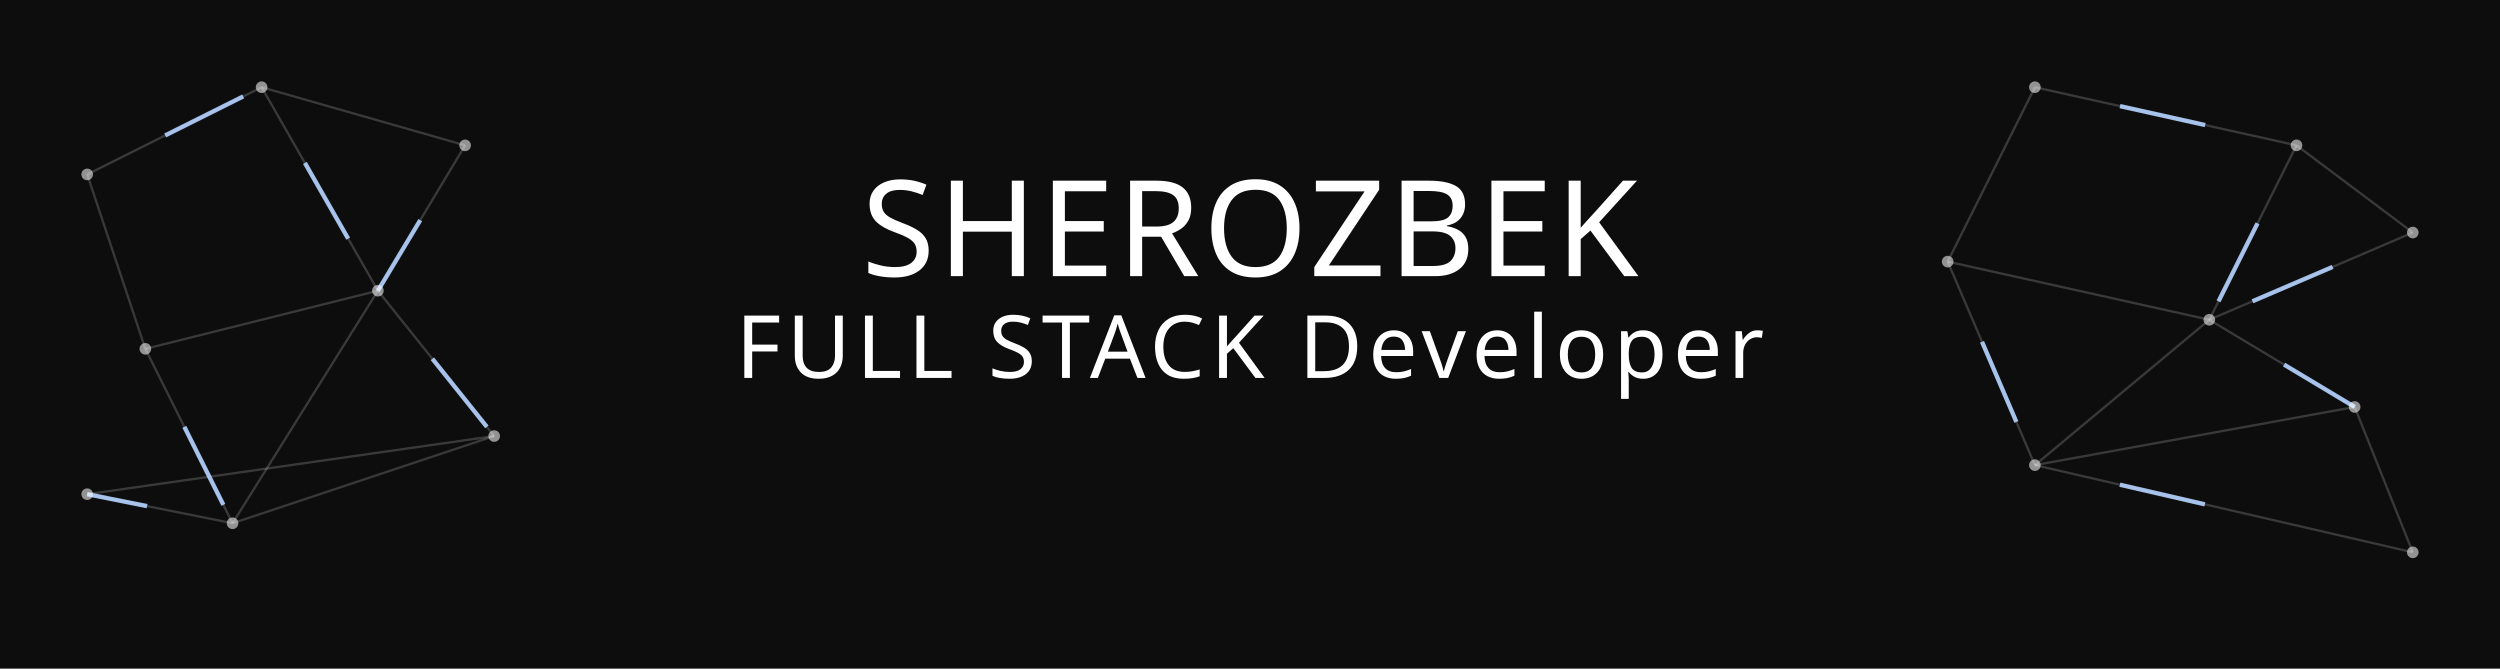
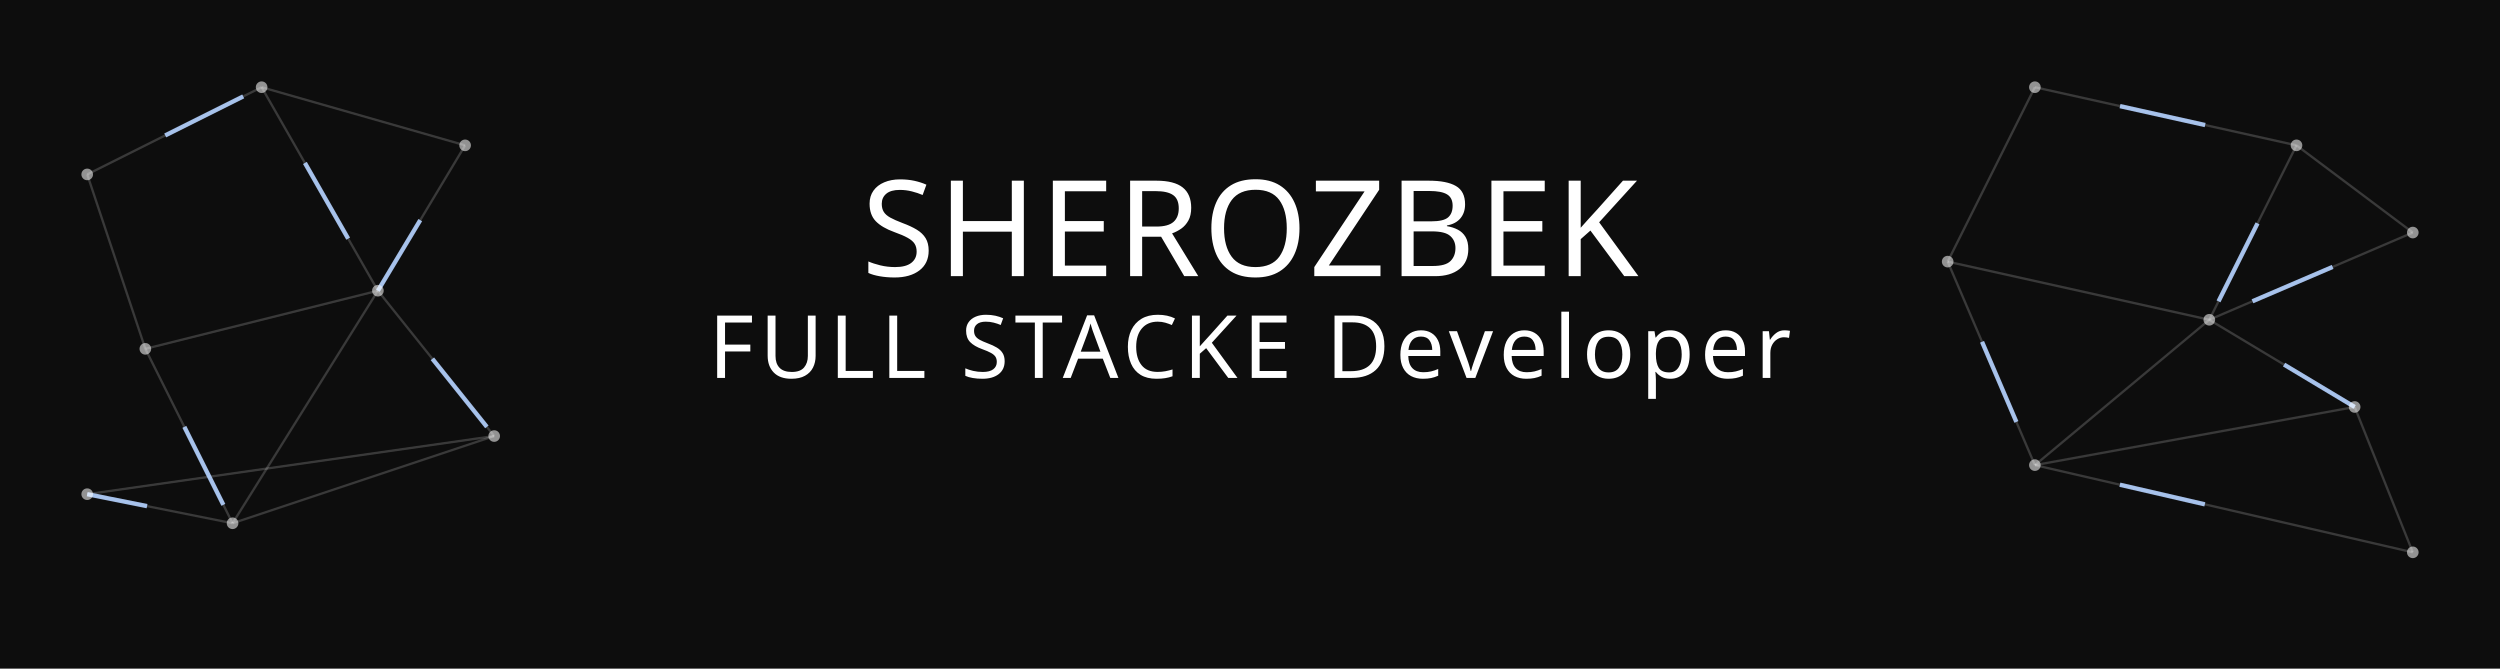
<svg xmlns="http://www.w3.org/2000/svg" viewBox="0 0 860 230" width="860" height="230">
  <defs>
    <style>
      .node { fill: rgba(255,255,255,0.55); }
      .edge { stroke: rgba(255,255,255,0.18); stroke-width: 0.8; fill: none; }
      .ln0 { animation: fl0 4s ease-in-out infinite alternate; }
      .ln1 { animation: fl1 3.5s ease-in-out infinite alternate; }
      .ln2 { animation: fl2 4.2s ease-in-out infinite alternate; }
      .ln3 { animation: fl3 3.8s ease-in-out infinite alternate; }
      .ln4 { animation: fl4 4.5s ease-in-out infinite alternate; }
      .ln5 { animation: fl5 3.2s ease-in-out infinite alternate; }
      .ln6 { animation: fl6 4.8s ease-in-out infinite alternate; }
      .ln7 { animation: fl7 3.6s ease-in-out infinite alternate; }
      @keyframes fl0 { from{transform:translate(0,0)} to{transform:translate(2px,3px)} }
      @keyframes fl1 { from{transform:translate(0,0)} to{transform:translate(-3px,2px)} }
      @keyframes fl2 { from{transform:translate(0,0)} to{transform:translate(2px,-3px)} }
      @keyframes fl3 { from{transform:translate(0,0)} to{transform:translate(-2px,3px)} }
      @keyframes fl4 { from{transform:translate(0,0)} to{transform:translate(3px,-2px)} }
      @keyframes fl5 { from{transform:translate(0,0)} to{transform:translate(-3px,-2px)} }
      @keyframes fl6 { from{transform:translate(0,0)} to{transform:translate(2px,2px)} }
      @keyframes fl7 { from{transform:translate(0,0)} to{transform:translate(-2px,-3px)} }
      .rn0 { animation: rf0 4.1s ease-in-out infinite alternate; }
      .rn1 { animation: rf1 3.7s ease-in-out infinite alternate; }
      .rn2 { animation: rf2 4.3s ease-in-out infinite alternate; }
      .rn3 { animation: rf3 3.9s ease-in-out infinite alternate; }
      .rn4 { animation: rf4 4.6s ease-in-out infinite alternate; }
      .rn5 { animation: rf5 3.3s ease-in-out infinite alternate; }
      .rn6 { animation: rf6 4.9s ease-in-out infinite alternate; }
      .rn7 { animation: rf7 3.7s ease-in-out infinite alternate; }
      @keyframes rf0 { from{transform:translate(0,0)} to{transform:translate(-2px,3px)} }
      @keyframes rf1 { from{transform:translate(0,0)} to{transform:translate(3px,-2px)} }
      @keyframes rf2 { from{transform:translate(0,0)} to{transform:translate(-3px,2px)} }
      @keyframes rf3 { from{transform:translate(0,0)} to{transform:translate(2px,3px)} }
      @keyframes rf4 { from{transform:translate(0,0)} to{transform:translate(-2px,-3px)} }
      @keyframes rf5 { from{transform:translate(0,0)} to{transform:translate(3px,2px)} }
      @keyframes rf6 { from{transform:translate(0,0)} to{transform:translate(2px,-3px)} }
      @keyframes rf7 { from{transform:translate(0,0)} to{transform:translate(-3px,-2px)} }
      .pulse { stroke: rgba(180,210,255,0.9); stroke-width: 1.5; fill: none; stroke-dasharray: 30 200; stroke-dashoffset: 200; }
      .p1 { animation: dash1 3s linear infinite; }
      .p2 { animation: dash2 3.5s linear infinite 0.5s; }
      .p3 { animation: dash3 4s linear infinite 1s; }
      .p4 { animation: dash4 3.2s linear infinite 1.5s; }
      .p5 { animation: dash5 3.8s linear infinite 0.3s; }
      .p6 { animation: dash6 4.2s linear infinite 0.8s; }
      @keyframes dash1 { from{stroke-dashoffset:200} to{stroke-dashoffset:-30} }
      @keyframes dash2 { from{stroke-dashoffset:200} to{stroke-dashoffset:-30} }
      @keyframes dash3 { from{stroke-dashoffset:200} to{stroke-dashoffset:-30} }
      @keyframes dash4 { from{stroke-dashoffset:200} to{stroke-dashoffset:-30} }
      @keyframes dash5 { from{stroke-dashoffset:200} to{stroke-dashoffset:-30} }
      @keyframes dash6 { from{stroke-dashoffset:200} to{stroke-dashoffset:-30} }
    </style>
  </defs>
  <rect width="860" height="230" fill="#0d0d0d" />
  <line class="edge" x1="30" y1="60" x2="90" y2="30" />
  <line class="edge" x1="90" y1="30" x2="160" y2="50" />
  <line class="edge" x1="30" y1="60" x2="50" y2="120" />
  <line class="edge" x1="90" y1="30" x2="130" y2="100" />
  <line class="edge" x1="160" y1="50" x2="130" y2="100" />
  <line class="edge" x1="50" y1="120" x2="130" y2="100" />
  <line class="edge" x1="50" y1="120" x2="80" y2="180" />
  <line class="edge" x1="130" y1="100" x2="80" y2="180" />
  <line class="edge" x1="130" y1="100" x2="170" y2="150" />
  <line class="edge" x1="80" y1="180" x2="170" y2="150" />
  <line class="edge" x1="80" y1="180" x2="30" y2="170" />
  <line class="edge" x1="170" y1="150" x2="30" y2="170" />
  <line class="pulse p1" x1="30" y1="60" x2="90" y2="30" />
  <line class="pulse p2" x1="160" y1="50" x2="130" y2="100" />
  <line class="pulse p3" x1="50" y1="120" x2="80" y2="180" />
  <line class="pulse p4" x1="130" y1="100" x2="170" y2="150" />
  <line class="pulse p5" x1="90" y1="30" x2="130" y2="100" />
  <line class="pulse p6" x1="80" y1="180" x2="30" y2="170" />
  <circle class="node ln0" cx="30" cy="60" r="2" />
  <circle class="node ln1" cx="90" cy="30" r="2" />
  <circle class="node ln2" cx="160" cy="50" r="2" />
  <circle class="node ln3" cx="50" cy="120" r="2" />
  <circle class="node ln4" cx="130" cy="100" r="2" />
  <circle class="node ln5" cx="80" cy="180" r="2" />
  <circle class="node ln6" cx="170" cy="150" r="2" />
  <circle class="node ln7" cx="30" cy="170" r="2" />
  <text x="430" y="95" text-anchor="middle" font-family="sans-serif" font-size="46" font-weight="200" fill="white" letter-spacing="1">  SHEROZBEK  </text>
-   <text x="430" y="130" text-anchor="middle" font-family="sans-serif" font-size="30" font-weight="200" fill="white" letter-spacing="2">FULL STACK Developer</text>
+   <text x="430" y="130" text-anchor="middle" font-family="sans-serif" font-size="30" font-weight="200" fill="white" letter-spacing="2">FULL STACKE Developer</text>
  <g transform="translate(640,0)">
    <line class="edge" x1="60" y1="30" x2="150" y2="50" />
    <line class="edge" x1="150" y1="50" x2="190" y2="80" />
    <line class="edge" x1="60" y1="30" x2="30" y2="90" />
    <line class="edge" x1="150" y1="50" x2="120" y2="110" />
    <line class="edge" x1="190" y1="80" x2="120" y2="110" />
    <line class="edge" x1="30" y1="90" x2="120" y2="110" />
    <line class="edge" x1="30" y1="90" x2="60" y2="160" />
    <line class="edge" x1="120" y1="110" x2="60" y2="160" />
    <line class="edge" x1="120" y1="110" x2="170" y2="140" />
    <line class="edge" x1="60" y1="160" x2="170" y2="140" />
    <line class="edge" x1="60" y1="160" x2="190" y2="190" />
    <line class="edge" x1="170" y1="140" x2="190" y2="190" />
    <line class="pulse p2" x1="60" y1="30" x2="150" y2="50" />
    <line class="pulse p3" x1="190" y1="80" x2="120" y2="110" />
    <line class="pulse p4" x1="30" y1="90" x2="60" y2="160" />
    <line class="pulse p5" x1="120" y1="110" x2="170" y2="140" />
    <line class="pulse p6" x1="150" y1="50" x2="120" y2="110" />
    <line class="pulse p1" x1="60" y1="160" x2="190" y2="190" />
    <circle class="node rn0" cx="60" cy="30" r="2" />
    <circle class="node rn1" cx="150" cy="50" r="2" />
    <circle class="node rn2" cx="190" cy="80" r="2" />
    <circle class="node rn3" cx="30" cy="90" r="2" />
    <circle class="node rn4" cx="120" cy="110" r="2" />
    <circle class="node rn5" cx="60" cy="160" r="2" />
    <circle class="node rn6" cx="170" cy="140" r="2" />
    <circle class="node rn7" cx="190" cy="190" r="2" />
  </g>
</svg>
